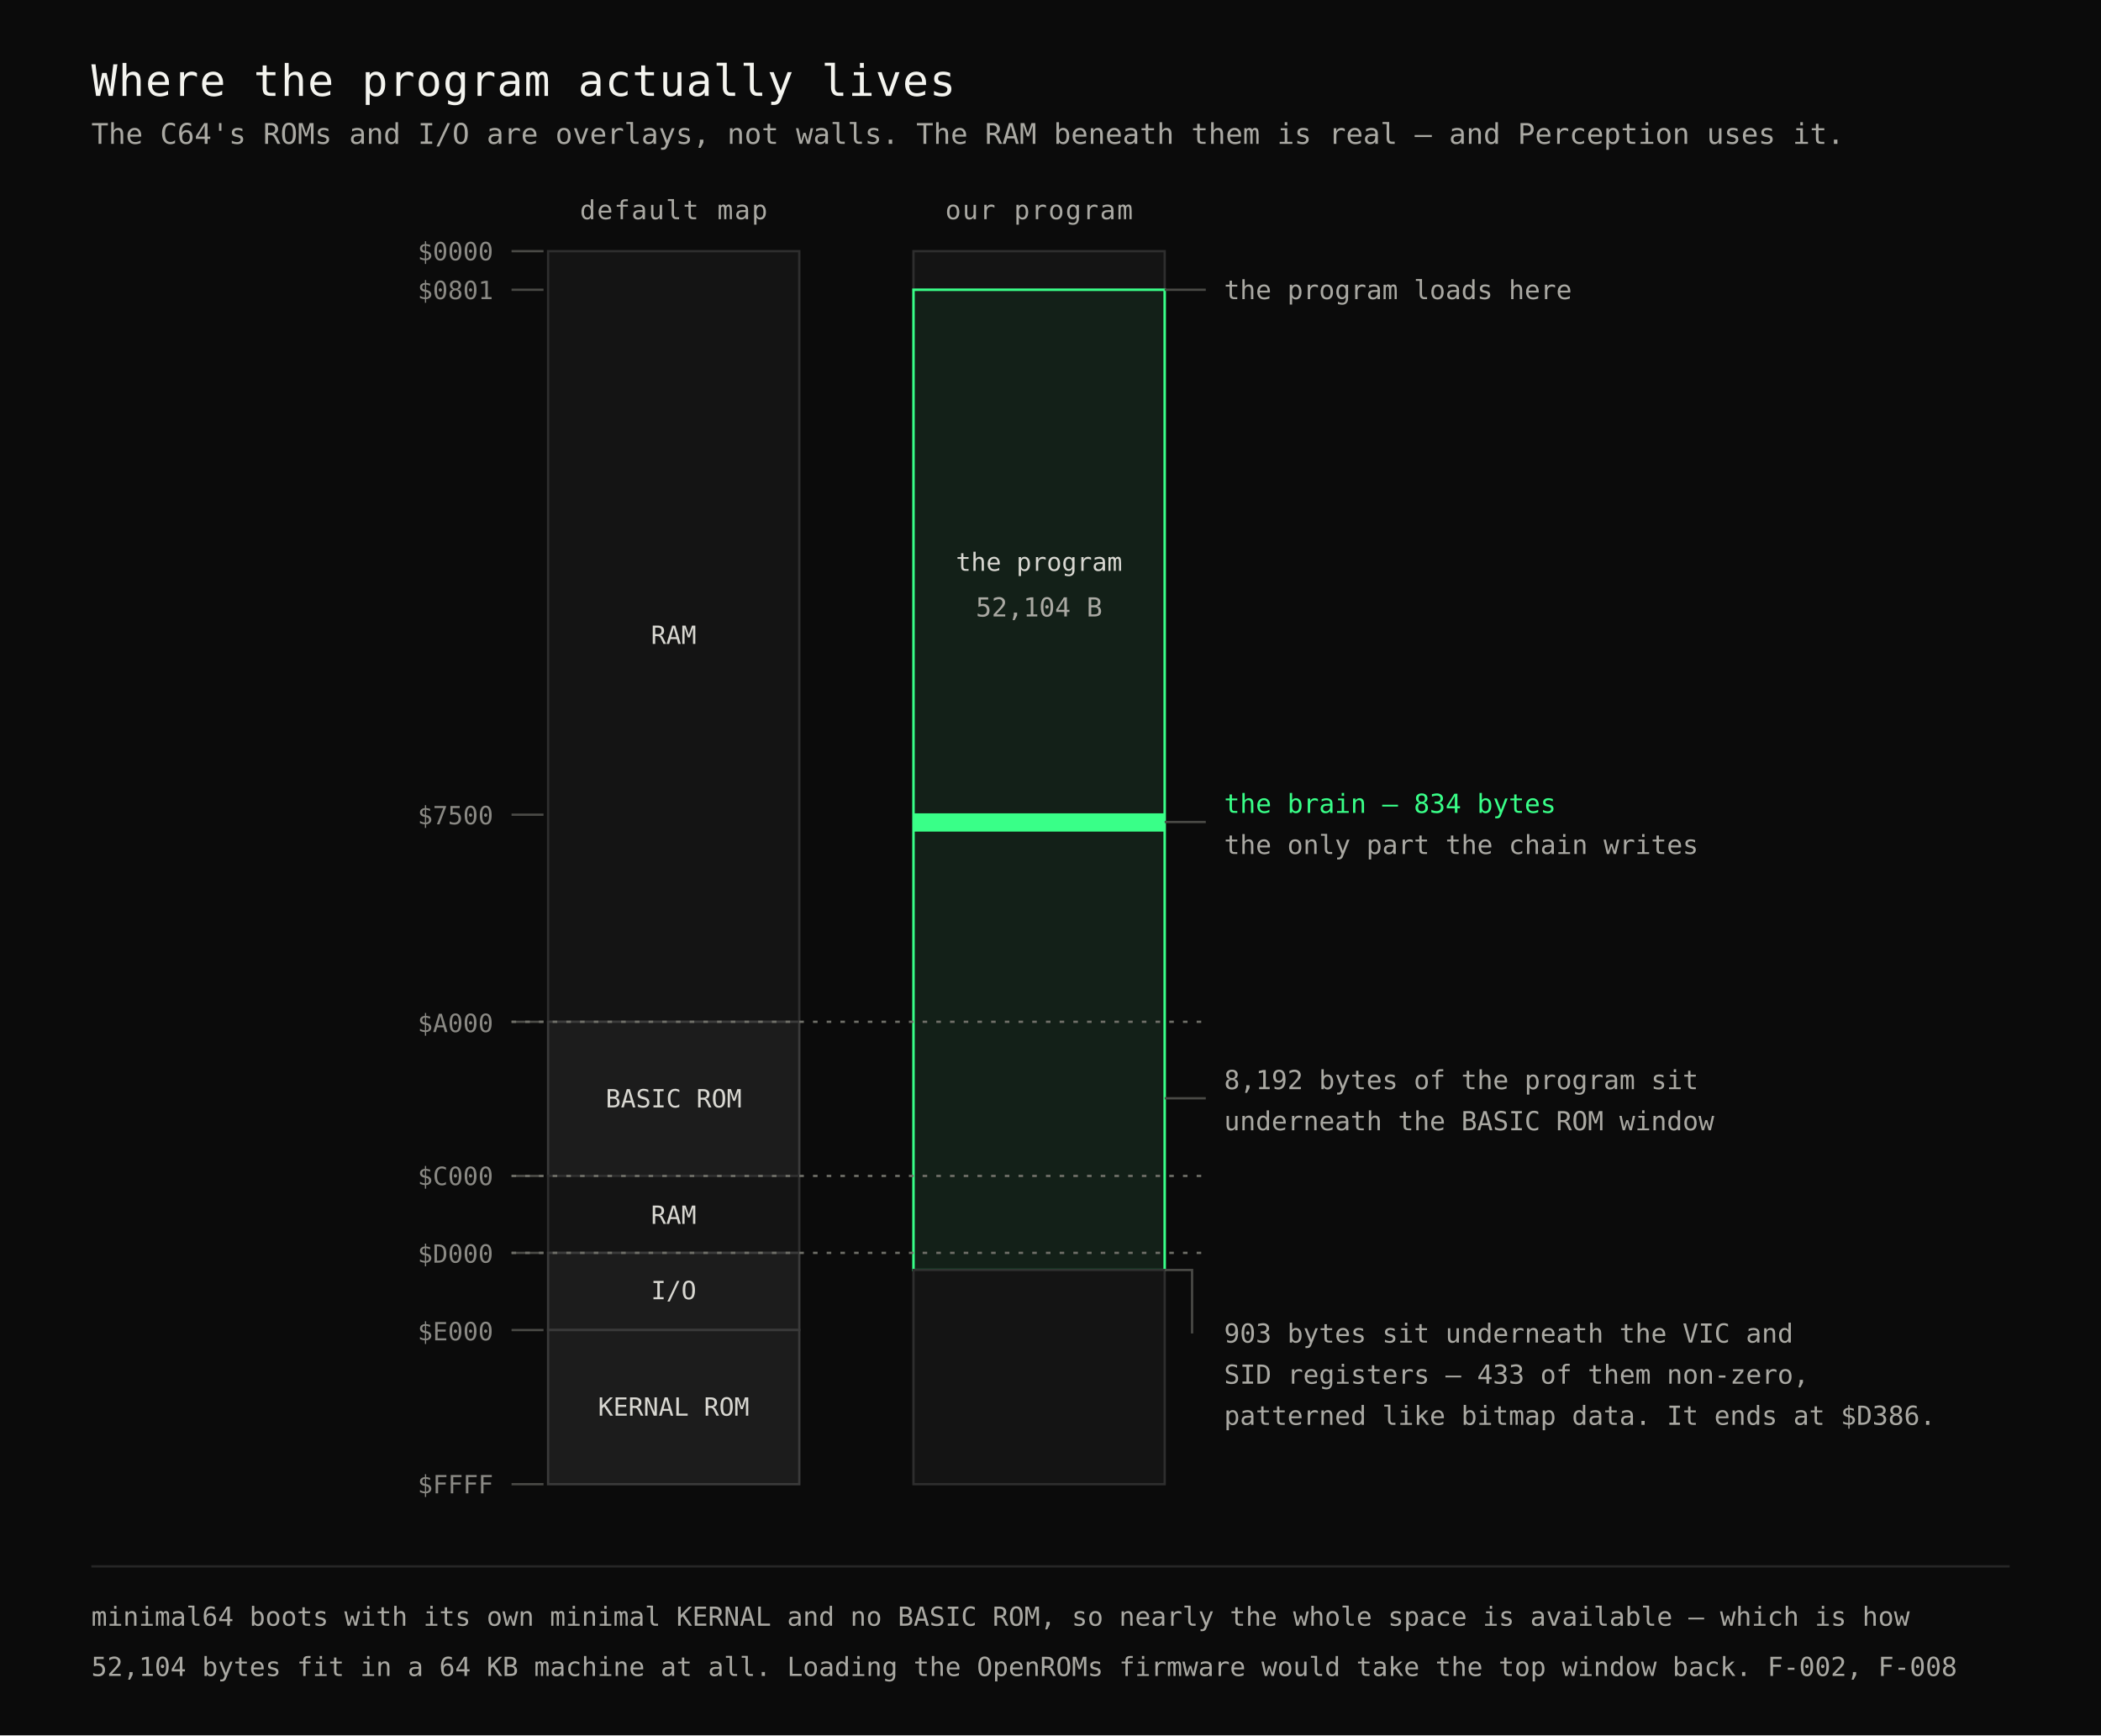
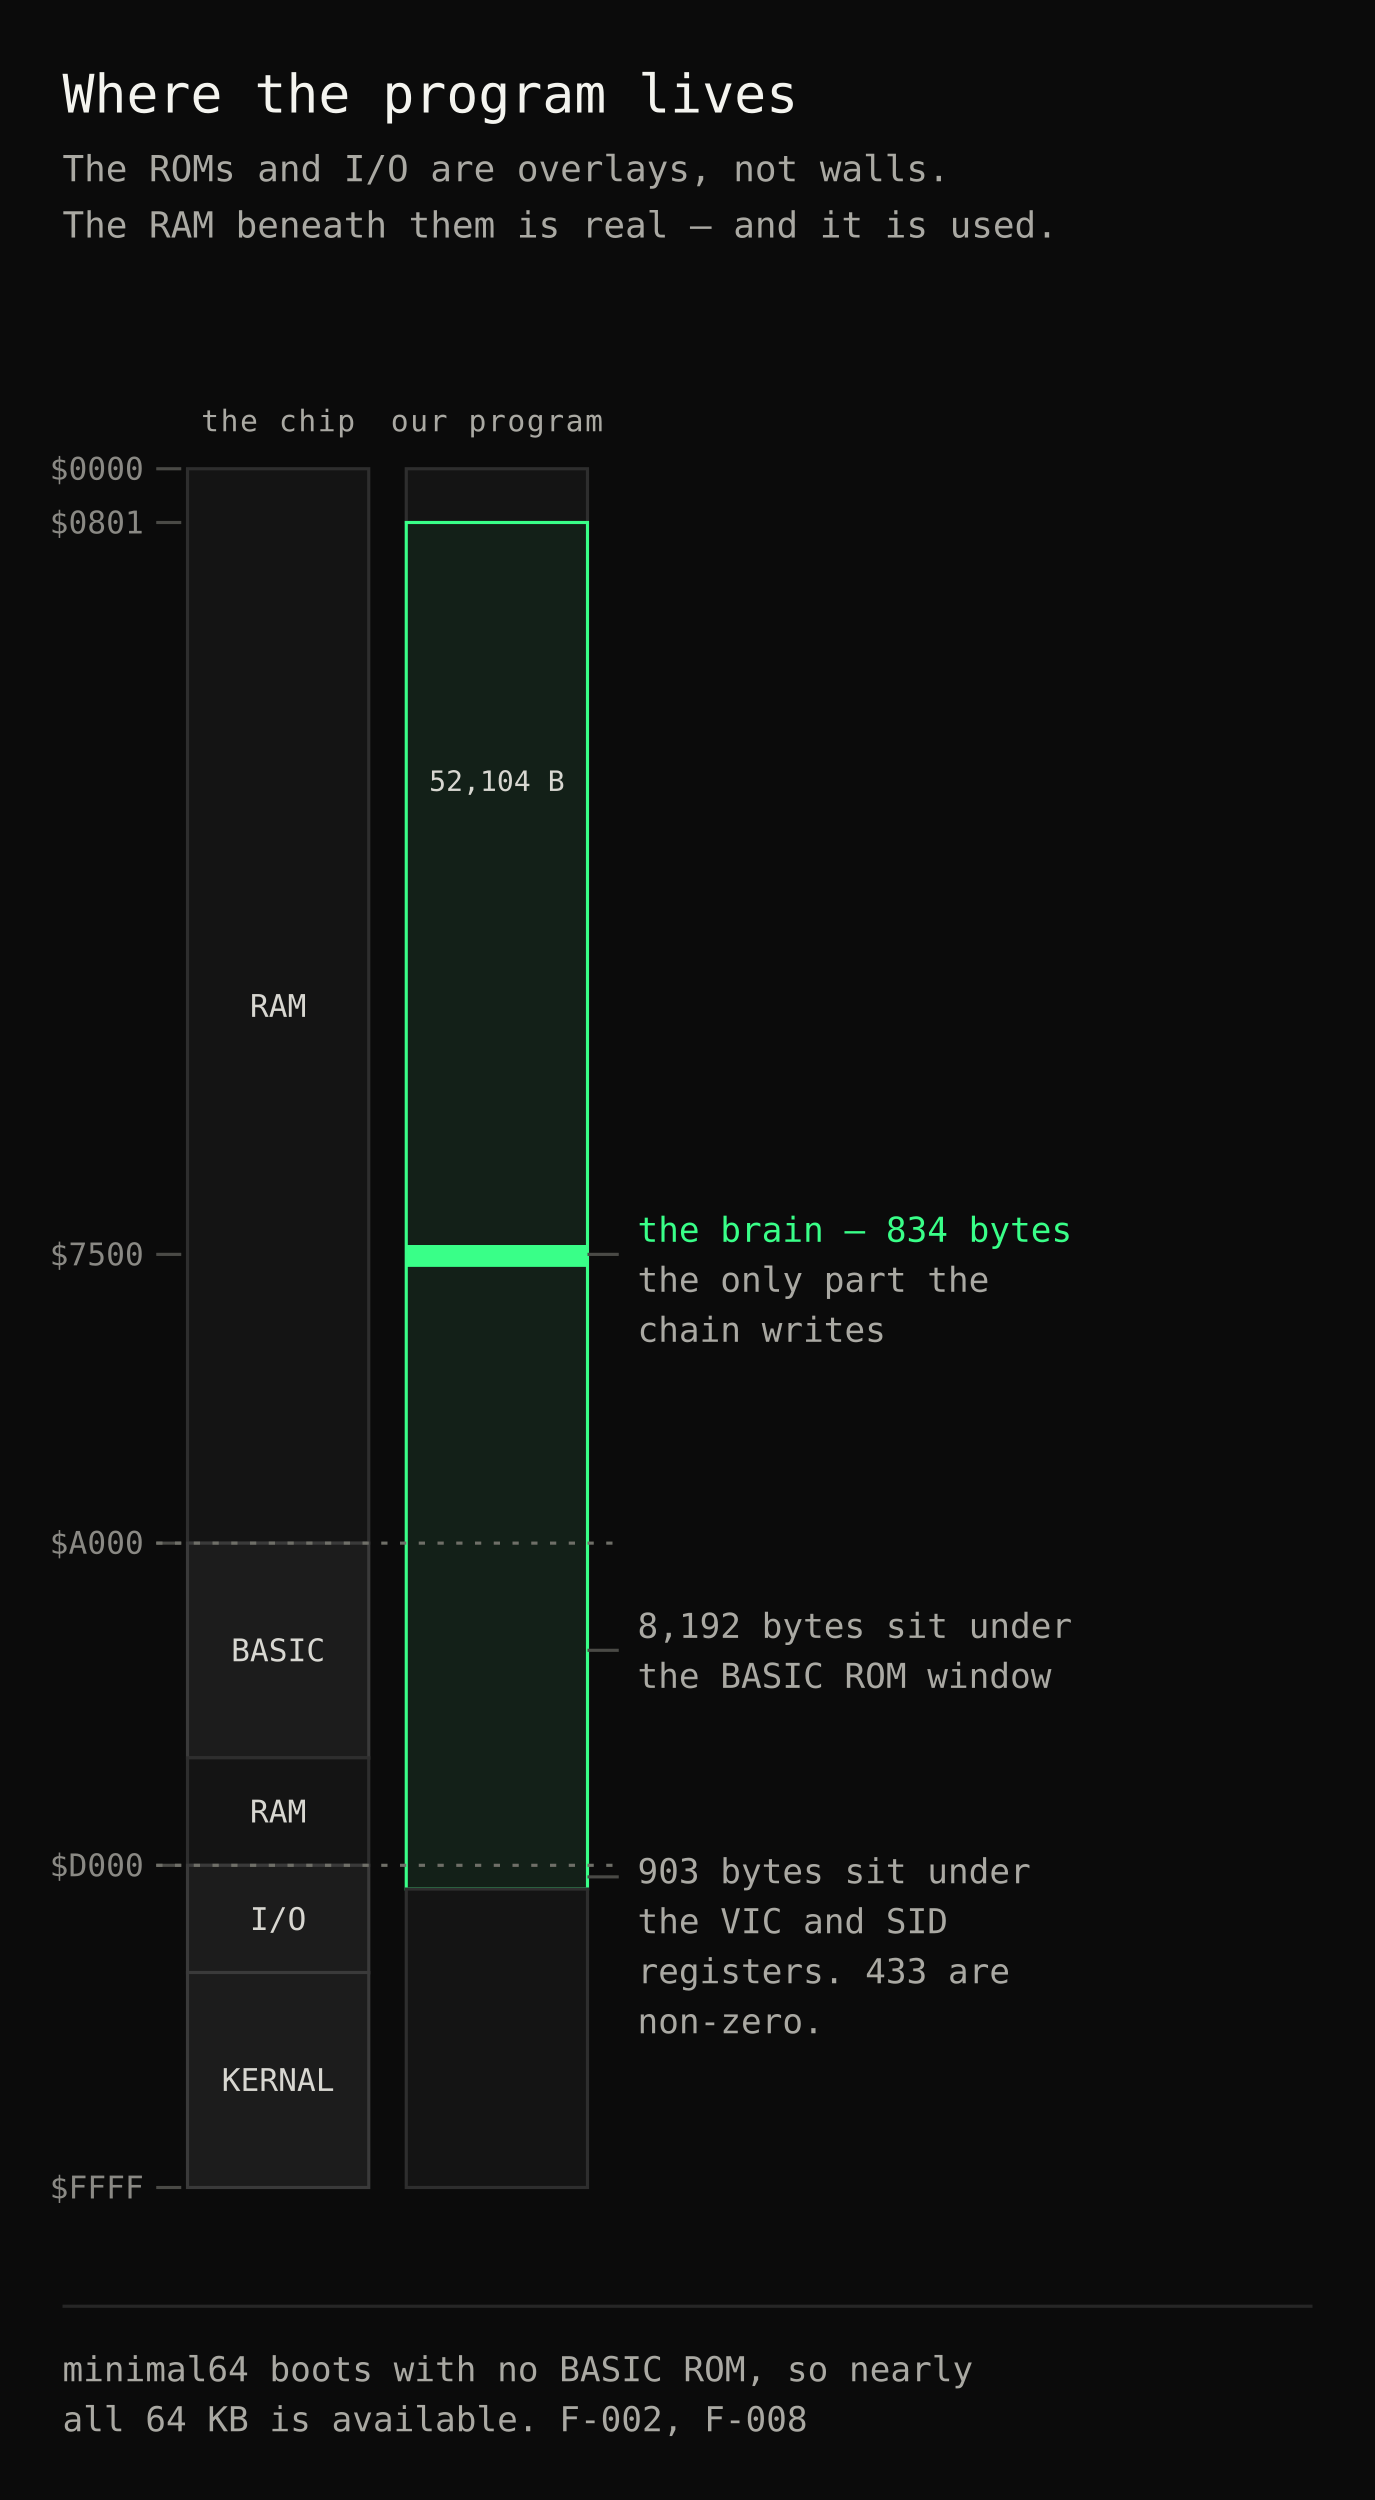
- <svg xmlns="http://www.w3.org/2000/svg" viewBox="0 0 920 760" width="920" height="760" role="img" aria-label="The Commodore 64 address space beside the Perception program, showing the program running underneath the ROM and I O windows">
+ <svg xmlns="http://www.w3.org/2000/svg" viewBox="0 0 440 800" role="img" aria-label="The Commodore 64 address space beside the Perception program">
  <style>
  .t{font-family:ui-monospace,SFMono-Regular,Menlo,monospace;fill:#f4f4ef}
-   .title{font-size:19px;letter-spacing:.4px}
-   .sub{font-size:12.5px;fill:#aaa9a3}
-   .hd{font-size:11.5px;fill:#aaa9a3;letter-spacing:.6px}
-   .addr{font-size:11px;fill:#8a8984}
-   .seg{font-size:11px;fill:#d8d7d1}
-   .dim{font-size:11.5px;fill:#aaa9a3}
-   .accn{font-size:11.5px;fill:#39ff88}
+   .title{font-size:17px}
+   .sub{font-size:11.5px;fill:#aaa9a3}
+   .hd{font-size:9.5px;fill:#aaa9a3;letter-spacing:.5px}
+   .addr{font-size:10px;fill:#8a8984}
+   .seg{font-size:10px;fill:#d8d7d1}
+   .tiny{font-size:9px;fill:#d8d7d1}
+   .note{font-size:11px;fill:#aaa9a3}
+   .acc{font-size:11px;fill:#39ff88}
  .ln{stroke:#4a4a46;stroke-width:1;fill:none}
</style>
-   <rect x="0" y="0" width="920" height="760" fill="#0b0b0b" />
-   <text class="t title" x="40" y="42">Where the program actually lives</text>
-   <text class="t sub" x="40" y="63">The C64's ROMs and I/O are overlays, not walls. The RAM beneath them is real — and Perception uses it.</text>
-   <text class="t hd" x="295" y="96" text-anchor="middle">default map</text>
-   <text class="t hd" x="455" y="96" text-anchor="middle">our program</text>
-   <rect x="240" y="110" width="110" height="337.5" fill="#141414" stroke="#2e2e2e" />
-   <rect x="240" y="447.5" width="110" height="67.5" fill="#1c1c1c" stroke="#3a3a3a" />
-   <rect x="240" y="515" width="110" height="33.7" fill="#141414" stroke="#2e2e2e" />
-   <rect x="240" y="548.7" width="110" height="33.8" fill="#1c1c1c" stroke="#3a3a3a" />
-   <rect x="240" y="582.5" width="110" height="67.5" fill="#1c1c1c" stroke="#3a3a3a" />
-   <text class="t seg" x="295" y="282" text-anchor="middle">RAM</text>
-   <text class="t seg" x="295" y="485" text-anchor="middle">BASIC ROM</text>
-   <text class="t seg" x="295" y="536" text-anchor="middle">RAM</text>
-   <text class="t seg" x="295" y="569" text-anchor="middle">I/O</text>
-   <text class="t seg" x="295" y="620" text-anchor="middle">KERNAL ROM</text>
-   <rect x="400" y="110" width="110" height="16.9" fill="#141414" stroke="#2e2e2e" />
-   <rect x="400" y="126.9" width="110" height="429.3" fill="#132018" stroke="#39ff88" stroke-width="1.1" />
-   <rect x="400" y="556.2" width="110" height="93.8" fill="#141414" stroke="#2e2e2e" />
-   <rect x="400" y="356.2" width="110" height="8" fill="#39ff88" />
-   <text class="t seg" x="455" y="250" text-anchor="middle" fill="#39ff88">the program</text>
-   <text class="t dim" x="455" y="270" text-anchor="middle">52,104 B</text>
-   <text class="t addr" x="216" y="114" text-anchor="end">$0000</text>
-   <text class="t addr" x="216" y="131" text-anchor="end">$0801</text>
-   <text class="t addr" x="216" y="361" text-anchor="end">$7500</text>
-   <text class="t addr" x="216" y="452" text-anchor="end">$A000</text>
-   <text class="t addr" x="216" y="519" text-anchor="end">$C000</text>
-   <text class="t addr" x="216" y="553" text-anchor="end">$D000</text>
-   <text class="t addr" x="216" y="587" text-anchor="end">$E000</text>
-   <text class="t addr" x="216" y="654" text-anchor="end">$FFFF</text>
-   <line class="ln" x1="224" y1="110" x2="238" y2="110" />
-   <line class="ln" x1="224" y1="126.9" x2="238" y2="126.9" />
-   <line class="ln" x1="224" y1="356.8" x2="238" y2="356.8" />
-   <line class="ln" x1="224" y1="447.5" x2="238" y2="447.5" />
-   <line class="ln" x1="224" y1="515" x2="238" y2="515" />
-   <line class="ln" x1="224" y1="548.7" x2="238" y2="548.7" />
-   <line class="ln" x1="224" y1="582.5" x2="238" y2="582.5" />
-   <line class="ln" x1="224" y1="650" x2="238" y2="650" />
-   <line x1="224" y1="447.5" x2="528" y2="447.5" stroke="#6f6f68" stroke-width="1" stroke-dasharray="2 4" />
-   <line x1="224" y1="515" x2="528" y2="515" stroke="#6f6f68" stroke-width="1" stroke-dasharray="2 4" />
-   <line x1="224" y1="548.7" x2="528" y2="548.7" stroke="#6f6f68" stroke-width="1" stroke-dasharray="2 4" />
-   <path class="ln" d="M510,126.9 L528,126.9" />
-   <text class="t dim" x="536" y="131">the program loads here</text>
-   <path class="ln" d="M510,360 L528,360" />
-   <text class="t accn" x="536" y="356">the brain — 834 bytes</text>
-   <text class="t dim" x="536" y="374">the only part the chain writes</text>
-   <path class="ln" d="M510,481 L528,481" />
-   <text class="t dim" x="536" y="477">8,192 bytes of the program sit</text>
-   <text class="t dim" x="536" y="495">underneath the BASIC ROM window</text>
-   <path class="ln" d="M510,556.2 L522,556.2 L522,584" />
-   <text class="t dim" x="536" y="588">903 bytes sit underneath the VIC and</text>
-   <text class="t dim" x="536" y="606">SID registers — 433 of them non-zero,</text>
-   <text class="t dim" x="536" y="624">patterned like bitmap data. It ends at $D386.</text>
-   <line x1="40" y1="686" x2="880" y2="686" stroke="#262626" stroke-width="1" />
-   <text class="t dim" x="40" y="712">minimal64 boots with its own minimal KERNAL and no BASIC ROM, so nearly the whole space is available — which is how</text>
-   <text class="t dim" x="40" y="734">52,104 bytes fit in a 64 KB machine at all. Loading the OpenROMs firmware would take the top window back.  F-002, F-008</text>
+   <rect x="0" y="0" width="440" height="800" fill="#0b0b0b" />
+   <text class="t title" x="20" y="36">Where the program lives</text>
+   <text class="t sub" x="20" y="58">The ROMs and I/O are overlays, not walls.</text>
+   <text class="t sub" x="20" y="76">The RAM beneath them is real — and it is used.</text>
+   <text class="t hd" x="89.0" y="138" text-anchor="middle">the chip</text>
+   <text class="t hd" x="159.0" y="138" text-anchor="middle">our program</text>
+   <rect x="60" y="150.0" width="58" height="343.8" fill="#141414" stroke="#2e2e2e" />
+   <text class="t seg" x="89.0" y="325.4" text-anchor="middle">RAM</text>
+   <rect x="60" y="493.8" width="58" height="68.8" fill="#1c1c1c" stroke="#3a3a3a" />
+   <text class="t seg" x="89.0" y="531.6" text-anchor="middle">BASIC</text>
+   <rect x="60" y="562.5" width="58" height="34.4" fill="#141414" stroke="#2e2e2e" />
+   <text class="t seg" x="89.0" y="583.2" text-anchor="middle">RAM</text>
+   <rect x="60" y="596.9" width="58" height="34.4" fill="#1c1c1c" stroke="#3a3a3a" />
+   <text class="t seg" x="89.0" y="617.6" text-anchor="middle">I/O</text>
+   <rect x="60" y="631.2" width="58" height="68.8" fill="#1c1c1c" stroke="#3a3a3a" />
+   <text class="t seg" x="89.0" y="669.1" text-anchor="middle">KERNAL</text>
+   <rect x="130" y="150.0" width="58" height="17.2" fill="#141414" stroke="#2e2e2e" />
+   <rect x="130" y="167.2" width="58" height="437.3" fill="#132018" stroke="#39ff88" />
+   <rect x="130" y="604.5" width="58" height="95.5" fill="#141414" stroke="#2e2e2e" />
+   <rect x="130" y="398.4" width="58" height="7" fill="#39ff88" />
+   <text class="t tiny" x="159.0" y="253.1" text-anchor="middle" fill="#39ff88">52,104 B</text>
+   <text class="t addr" x="46" y="153.5" text-anchor="end">$0000</text>
+   <line class="ln" x1="50" y1="150.0" x2="58" y2="150.0" />
+   <text class="t addr" x="46" y="170.7" text-anchor="end">$0801</text>
+   <line class="ln" x1="50" y1="167.2" x2="58" y2="167.2" />
+   <text class="t addr" x="46" y="404.9" text-anchor="end">$7500</text>
+   <line class="ln" x1="50" y1="401.4" x2="58" y2="401.4" />
+   <text class="t addr" x="46" y="497.2" text-anchor="end">$A000</text>
+   <line class="ln" x1="50" y1="493.8" x2="58" y2="493.8" />
+   <text class="t addr" x="46" y="600.4" text-anchor="end">$D000</text>
+   <line class="ln" x1="50" y1="596.9" x2="58" y2="596.9" />
+   <text class="t addr" x="46" y="703.5" text-anchor="end">$FFFF</text>
+   <line class="ln" x1="50" y1="700.0" x2="58" y2="700.0" />
+   <line x1="50" y1="493.8" x2="196" y2="493.8" stroke="#6f6f68" stroke-width="1" stroke-dasharray="2 4" />
+   <line x1="50" y1="596.9" x2="196" y2="596.9" stroke="#6f6f68" stroke-width="1" stroke-dasharray="2 4" />
+   <line class="ln" x1="188" y1="401.4" x2="198" y2="401.4" />
+   <text class="t acc" x="204" y="397.367">the brain — 834 bytes</text>
+   <text class="t note" x="204" y="413.367">the only part the</text>
+   <text class="t note" x="204" y="429.367">chain writes</text>
+   <line class="ln" x1="188" y1="528.1" x2="198" y2="528.1" />
+   <text class="t note" x="204" y="524.125">8,192 bytes sit under</text>
+   <text class="t note" x="204" y="540.125">the BASIC ROM window</text>
+   <line class="ln" x1="188" y1="600.6" x2="198" y2="600.6" />
+   <text class="t note" x="204" y="602.635">903 bytes sit under</text>
+   <text class="t note" x="204" y="618.635">the VIC and SID</text>
+   <text class="t note" x="204" y="634.635">registers. 433 are</text>
+   <text class="t note" x="204" y="650.635">non-zero.</text>
+   <line x1="20" y1="738" x2="420" y2="738" stroke="#262626" />
+   <text class="t note" x="20" y="762">minimal64 boots with no BASIC ROM, so nearly</text>
+   <text class="t note" x="20" y="778">all 64 KB is available.  F-002, F-008</text>
</svg>
